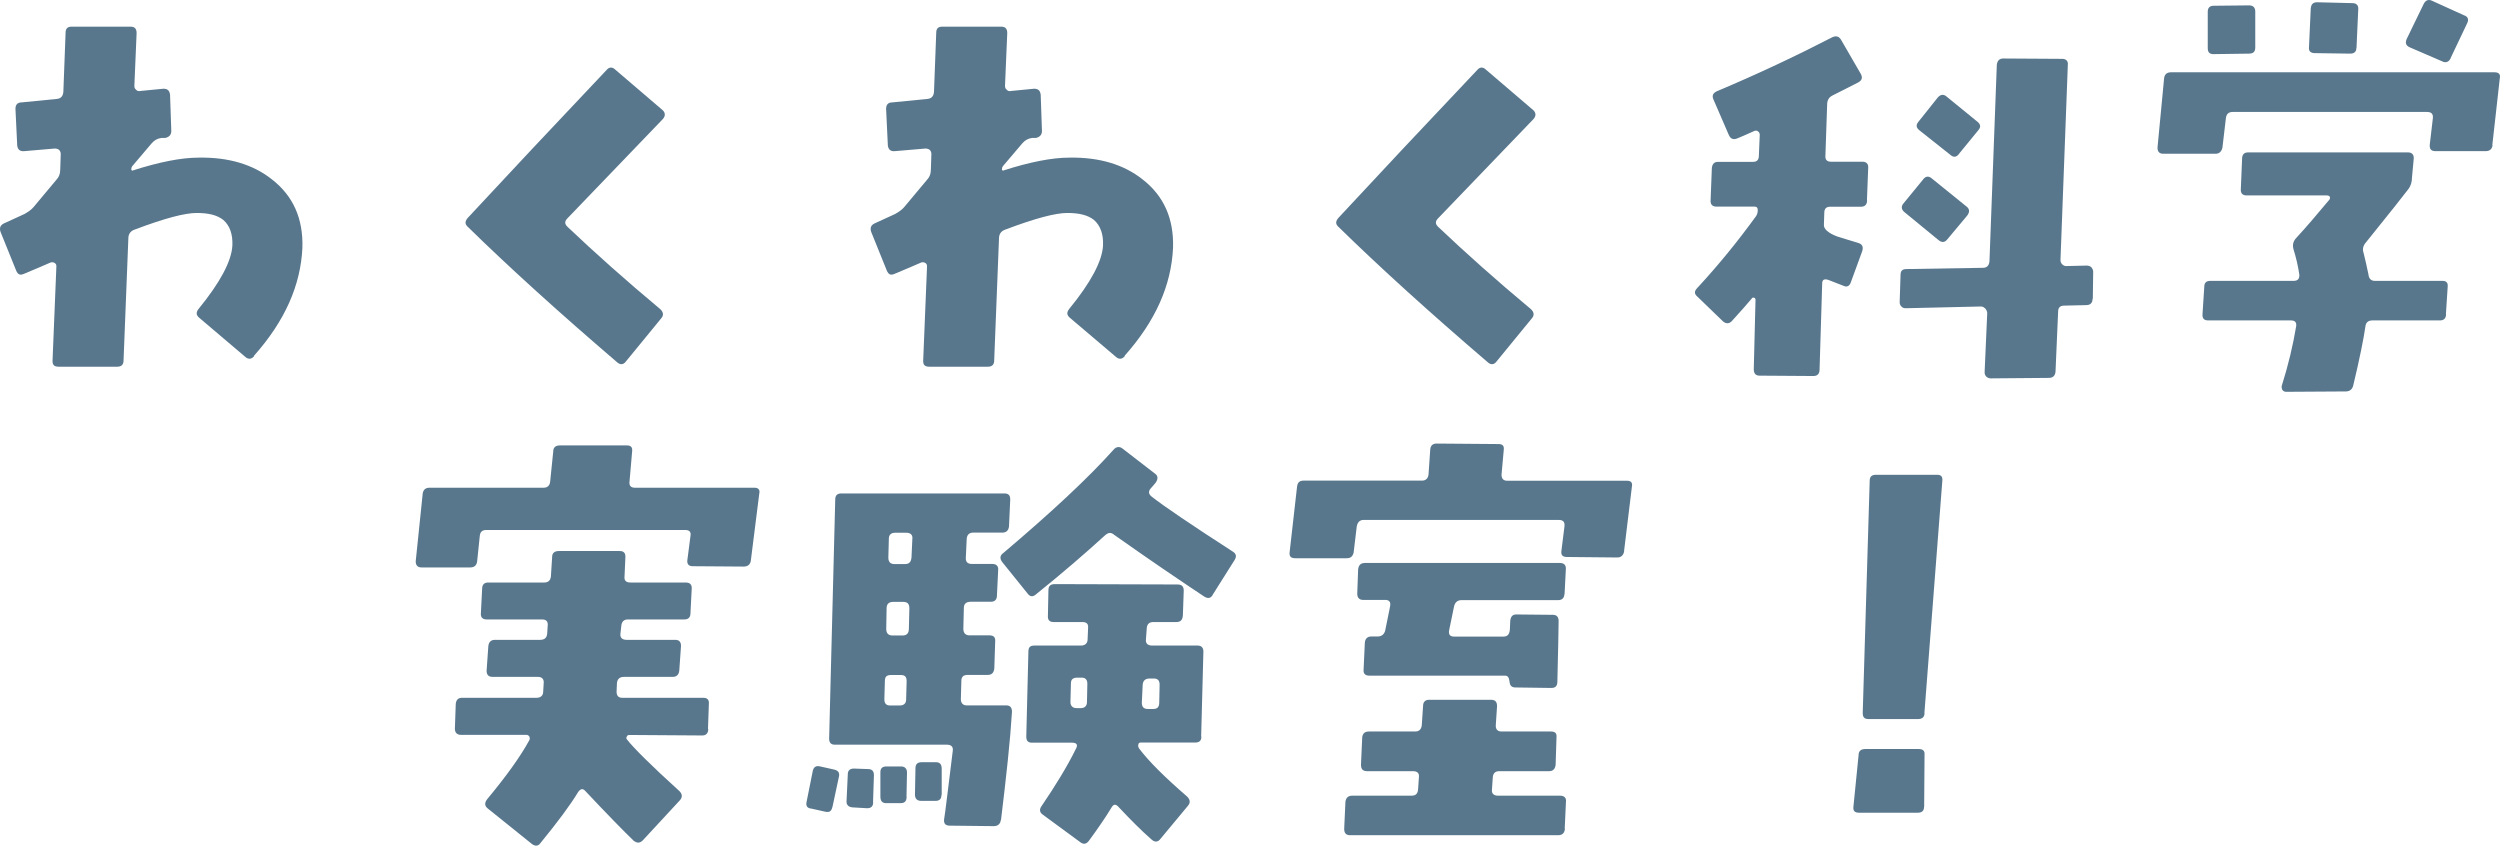
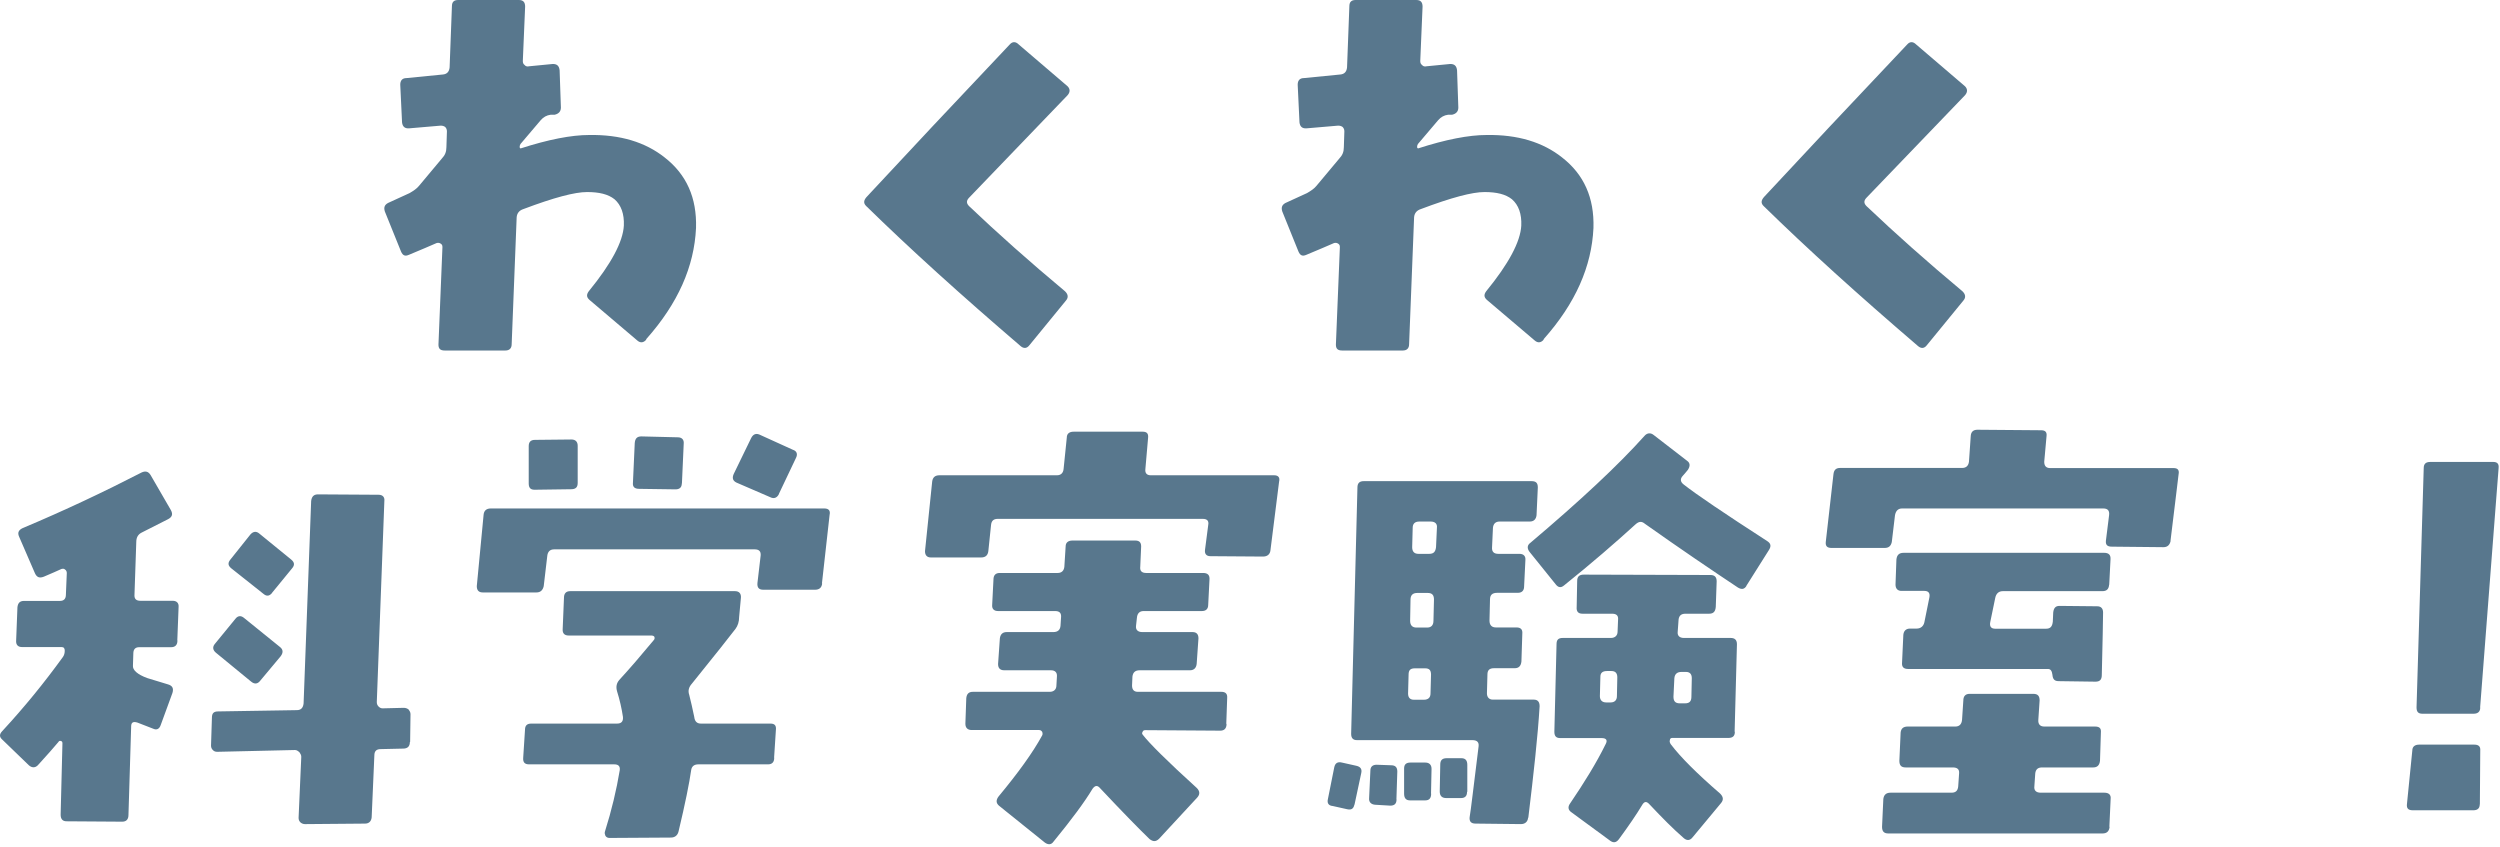
- <svg xmlns="http://www.w3.org/2000/svg" width="201" height="68" viewBox="0 0 201 68" fill="none">
-   <path d="M20.433 28.633C20.223 28.883 19.973 28.913 19.733 28.703L16.023 25.553C15.773 25.343 15.743 25.133 15.953 24.852C17.703 22.712 18.613 21.003 18.683 19.743C18.723 18.833 18.473 18.133 17.953 17.683C17.463 17.293 16.763 17.123 15.813 17.123C14.863 17.123 13.253 17.543 10.843 18.453C10.533 18.553 10.353 18.763 10.323 19.083L9.933 28.993C9.933 29.303 9.763 29.483 9.443 29.483H4.713C4.363 29.483 4.223 29.343 4.223 29.023L4.533 21.423C4.533 21.283 4.503 21.213 4.393 21.143C4.283 21.073 4.183 21.073 4.073 21.102C3.583 21.312 2.883 21.623 1.933 22.013C1.623 22.153 1.443 22.083 1.303 21.763L0.043 18.643C-0.057 18.333 0.013 18.122 0.293 17.973L1.973 17.203C2.283 17.023 2.533 16.853 2.703 16.643L4.493 14.503C4.733 14.253 4.843 13.983 4.843 13.623L4.883 12.393C4.883 12.253 4.843 12.143 4.743 12.043C4.643 11.973 4.533 11.943 4.393 11.943L1.943 12.153C1.593 12.183 1.423 12.013 1.383 11.693L1.243 8.753C1.243 8.443 1.383 8.233 1.733 8.233L4.573 7.953C4.883 7.923 5.063 7.743 5.093 7.393L5.273 2.633C5.273 2.283 5.443 2.143 5.763 2.143H10.493C10.843 2.143 10.983 2.323 10.983 2.663L10.803 6.903C10.803 7.043 10.843 7.143 10.943 7.213C11.013 7.313 11.153 7.353 11.293 7.313L13.143 7.133C13.463 7.133 13.633 7.273 13.673 7.623L13.773 10.533C13.773 10.843 13.593 11.023 13.283 11.092H12.973C12.663 11.133 12.413 11.273 12.203 11.513L10.623 13.373C10.583 13.443 10.553 13.513 10.553 13.623C10.553 13.653 10.593 13.693 10.623 13.723C12.793 13.023 14.583 12.673 15.983 12.673C18.403 12.633 20.363 13.233 21.863 14.423C23.573 15.753 24.383 17.573 24.313 19.923C24.173 22.933 22.913 25.802 20.423 28.602L20.433 28.633Z" fill="#58778D" />
-   <path d="M45.633 17.542C45.383 17.792 45.383 18.002 45.633 18.242C47.843 20.342 50.323 22.552 53.093 24.862C53.343 25.102 53.373 25.352 53.163 25.592L50.323 29.062C50.113 29.342 49.863 29.342 49.623 29.132C44.963 25.142 40.943 21.502 37.583 18.212C37.373 18.002 37.373 17.792 37.613 17.512C40.733 14.152 44.473 10.162 48.783 5.612C48.993 5.372 49.243 5.372 49.483 5.612L53.293 8.872C53.503 9.082 53.503 9.332 53.293 9.572L45.623 17.552L45.633 17.542Z" fill="#58778D" />
-   <path d="M90.433 28.633C90.223 28.883 89.973 28.913 89.733 28.703L86.023 25.553C85.773 25.343 85.743 25.133 85.953 24.852C87.703 22.712 88.613 21.003 88.683 19.743C88.723 18.833 88.473 18.133 87.953 17.683C87.463 17.293 86.763 17.123 85.813 17.123C84.863 17.123 83.253 17.543 80.843 18.453C80.533 18.553 80.353 18.763 80.323 19.083L79.933 28.993C79.933 29.303 79.763 29.483 79.443 29.483H74.713C74.363 29.483 74.223 29.343 74.223 29.023L74.533 21.423C74.533 21.283 74.503 21.213 74.393 21.143C74.283 21.073 74.183 21.073 74.073 21.102C73.583 21.312 72.883 21.623 71.933 22.013C71.623 22.153 71.443 22.083 71.303 21.763L70.043 18.643C69.943 18.333 70.013 18.122 70.293 17.973L71.973 17.203C72.283 17.023 72.533 16.853 72.703 16.643L74.493 14.503C74.733 14.253 74.843 13.983 74.843 13.623L74.883 12.393C74.883 12.253 74.843 12.143 74.743 12.043C74.643 11.973 74.533 11.943 74.393 11.943L71.943 12.153C71.593 12.183 71.423 12.013 71.383 11.693L71.243 8.753C71.243 8.443 71.383 8.233 71.733 8.233L74.573 7.953C74.883 7.923 75.063 7.743 75.093 7.393L75.273 2.633C75.273 2.283 75.443 2.143 75.763 2.143H80.493C80.843 2.143 80.983 2.323 80.983 2.663L80.803 6.903C80.803 7.043 80.843 7.143 80.943 7.213C81.013 7.313 81.153 7.353 81.293 7.313L83.143 7.133C83.463 7.133 83.633 7.273 83.673 7.623L83.773 10.533C83.773 10.843 83.593 11.023 83.283 11.092H82.973C82.663 11.133 82.413 11.273 82.203 11.513L80.623 13.373C80.583 13.443 80.553 13.513 80.553 13.623C80.553 13.653 80.593 13.693 80.623 13.723C82.793 13.023 84.583 12.673 85.983 12.673C88.403 12.633 90.363 13.233 91.863 14.423C93.573 15.753 94.383 17.573 94.313 19.923C94.173 22.933 92.913 25.802 90.423 28.602L90.433 28.633Z" fill="#58778D" />
-   <path d="M115.633 17.542C115.383 17.792 115.383 18.002 115.633 18.242C117.843 20.342 120.323 22.552 123.093 24.862C123.343 25.102 123.373 25.352 123.163 25.592L120.323 29.062C120.113 29.342 119.863 29.342 119.623 29.132C114.963 25.142 110.943 21.502 107.583 18.212C107.373 18.002 107.373 17.792 107.613 17.512C110.733 14.152 114.473 10.162 118.783 5.612C118.993 5.372 119.243 5.372 119.483 5.612L123.293 8.872C123.503 9.082 123.503 9.332 123.293 9.572L115.623 17.552L115.633 17.542Z" fill="#58778D" />
-   <path d="M150.113 16.102C150.113 16.452 149.933 16.622 149.623 16.622H147.133C146.823 16.622 146.673 16.792 146.673 17.112L146.643 18.052C146.603 18.402 146.993 18.752 147.763 19.032C148.323 19.212 148.843 19.352 149.373 19.522C149.723 19.622 149.833 19.832 149.723 20.192L148.813 22.682C148.713 22.992 148.503 23.102 148.253 22.992L146.993 22.502C146.643 22.392 146.503 22.502 146.503 22.812L146.293 29.712C146.293 30.062 146.113 30.232 145.803 30.232L141.463 30.202C141.153 30.202 141.003 30.022 141.003 29.682L141.143 24.112C141.143 24.012 141.103 23.972 141.043 23.942C140.933 23.902 140.863 23.942 140.833 24.012C140.483 24.432 139.953 25.032 139.223 25.832C139.013 26.042 138.763 26.042 138.523 25.832L136.453 23.832C136.213 23.622 136.213 23.412 136.453 23.162C138.173 21.302 139.713 19.412 141.183 17.382C141.283 17.242 141.323 17.072 141.323 16.892C141.323 16.712 141.253 16.612 141.073 16.612H137.993C137.683 16.612 137.503 16.442 137.533 16.092L137.633 13.502C137.673 13.192 137.803 13.012 138.153 13.012H140.953C141.233 13.012 141.413 12.872 141.413 12.522L141.483 10.842C141.483 10.742 141.453 10.632 141.343 10.562C141.273 10.492 141.163 10.492 141.063 10.522C140.753 10.662 140.293 10.872 139.693 11.122C139.343 11.262 139.133 11.162 138.993 10.842L137.763 8.002C137.623 7.692 137.723 7.482 138.043 7.332C141.303 5.962 144.413 4.492 147.323 2.992C147.633 2.852 147.853 2.922 148.023 3.202L149.603 5.932C149.773 6.252 149.703 6.462 149.393 6.632L147.323 7.682C147.043 7.822 146.903 8.062 146.903 8.412L146.763 12.512C146.733 12.862 146.903 13.002 147.223 13.002H149.743C150.053 13.002 150.233 13.182 150.203 13.492L150.103 16.082L150.113 16.102ZM168.243 24.012C168.243 24.362 168.063 24.532 167.713 24.532L165.963 24.572C165.653 24.572 165.473 24.712 165.473 25.062L165.263 29.892C165.233 30.202 165.053 30.382 164.743 30.382L160.053 30.422C159.913 30.422 159.773 30.352 159.703 30.282C159.603 30.182 159.563 30.072 159.563 29.932L159.773 25.172C159.773 25.032 159.703 24.922 159.633 24.822C159.523 24.722 159.423 24.642 159.283 24.642L153.223 24.782C153.083 24.782 152.973 24.752 152.873 24.642C152.773 24.542 152.733 24.432 152.733 24.292L152.803 22.122C152.803 21.772 152.943 21.632 153.293 21.632L159.423 21.532C159.743 21.532 159.913 21.362 159.953 21.012L160.543 5.222C160.583 4.872 160.753 4.702 161.073 4.702L165.803 4.732C166.113 4.732 166.293 4.912 166.253 5.222L165.663 20.902C165.663 21.042 165.703 21.152 165.803 21.252C165.873 21.322 165.973 21.392 166.113 21.392L167.763 21.352C167.903 21.352 168.043 21.392 168.153 21.492C168.223 21.592 168.293 21.702 168.293 21.842L168.263 24.012H168.243ZM156.583 19.222C156.373 19.502 156.123 19.532 155.843 19.292L153.113 17.052C152.863 16.842 152.833 16.592 153.043 16.352L154.623 14.422C154.833 14.142 155.083 14.142 155.323 14.352L158.093 16.592C158.373 16.802 158.373 17.052 158.163 17.332L156.583 19.222ZM157.493 12.392C157.283 12.642 157.073 12.672 156.823 12.462L154.303 10.462C154.053 10.252 154.023 10.042 154.263 9.762L155.803 7.832C156.013 7.592 156.263 7.552 156.503 7.762L158.993 9.792C159.243 10.002 159.273 10.212 159.063 10.462L157.483 12.392H157.493Z" fill="#58778D" />
-   <path d="M200.403 11.662C200.363 12.012 200.153 12.152 199.843 12.152H195.813C195.463 12.152 195.323 11.982 195.353 11.632L195.603 9.492C195.633 9.182 195.503 9.002 195.143 9.002H179.493C179.173 9.002 179.003 9.182 178.963 9.492L178.683 11.872C178.613 12.182 178.433 12.362 178.123 12.362H173.923C173.613 12.362 173.463 12.192 173.463 11.872L173.993 6.302C174.023 5.992 174.203 5.812 174.553 5.812H200.563C200.913 5.812 201.053 5.982 200.983 6.302L200.383 11.662H200.403ZM196.663 25.242C196.663 25.592 196.493 25.762 196.173 25.762H190.743C190.433 25.762 190.223 25.902 190.183 26.222C190.043 27.202 189.723 28.812 189.203 30.982C189.133 31.292 188.923 31.472 188.603 31.472L183.803 31.502C183.663 31.502 183.553 31.432 183.493 31.332C183.453 31.232 183.423 31.122 183.453 31.022C183.983 29.342 184.363 27.732 184.613 26.222C184.653 25.912 184.513 25.762 184.193 25.762H177.543C177.193 25.762 177.053 25.592 177.083 25.242L177.223 23.072C177.223 22.722 177.393 22.582 177.713 22.582H184.403C184.753 22.582 184.893 22.402 184.863 22.062C184.763 21.392 184.613 20.732 184.403 20.062C184.303 19.712 184.363 19.432 184.573 19.182C185.383 18.302 186.253 17.292 187.273 16.062C187.343 15.992 187.343 15.892 187.313 15.812C187.273 15.742 187.173 15.712 187.063 15.712H180.623C180.303 15.712 180.133 15.542 180.163 15.192L180.263 12.772C180.263 12.422 180.433 12.252 180.753 12.252H193.603C193.913 12.252 194.093 12.432 194.063 12.772L193.923 14.282C193.923 14.632 193.823 14.952 193.643 15.192C193.223 15.752 192.103 17.152 190.243 19.462C189.993 19.742 189.923 20.022 190.033 20.342C190.173 20.862 190.283 21.422 190.423 22.062C190.463 22.412 190.633 22.582 190.943 22.582H196.373C196.683 22.582 196.833 22.722 196.793 23.072L196.653 25.242H196.663ZM181.323 3.822C181.323 4.172 181.153 4.312 180.803 4.312L177.963 4.352C177.653 4.352 177.503 4.212 177.503 3.862V0.952C177.503 0.642 177.643 0.462 177.993 0.462L180.833 0.432C181.143 0.432 181.323 0.602 181.323 0.922V3.832V3.822ZM189.453 3.852C189.453 4.162 189.273 4.312 188.963 4.312L186.133 4.272C185.783 4.272 185.603 4.132 185.643 3.782L185.783 0.702C185.813 0.352 185.953 0.182 186.303 0.182L189.143 0.252C189.453 0.252 189.633 0.432 189.603 0.742L189.463 3.862L189.453 3.852ZM197.043 4.662C196.903 4.972 196.653 5.082 196.373 4.942L193.713 3.792C193.433 3.652 193.363 3.442 193.503 3.122L194.863 0.322C195.003 0.042 195.213 -0.068 195.493 0.042L198.113 1.232C198.433 1.332 198.503 1.582 198.363 1.862L197.033 4.662H197.043Z" fill="#58778D" />
-   <path d="M60.373 45.032C60.343 45.383 60.123 45.553 59.783 45.553L55.683 45.523C55.373 45.523 55.223 45.343 55.263 45.032L55.513 43.102C55.583 42.752 55.413 42.612 55.093 42.612H39.093C38.783 42.612 38.603 42.752 38.573 43.102L38.363 45.132C38.323 45.442 38.153 45.622 37.803 45.622H33.883C33.573 45.622 33.423 45.442 33.423 45.132L33.983 39.703C34.023 39.392 34.193 39.212 34.543 39.212H43.713C44.023 39.212 44.203 39.032 44.233 38.722L44.483 36.273C44.483 35.962 44.693 35.812 45.013 35.812H50.403C50.723 35.812 50.863 35.953 50.823 36.303L50.613 38.722C50.573 39.032 50.713 39.212 51.033 39.212H60.663C60.973 39.212 61.123 39.383 61.043 39.703L60.373 45.023V45.032ZM56.943 58.612C56.943 58.962 56.763 59.132 56.453 59.132L50.603 59.092C50.493 59.092 50.423 59.132 50.393 59.232C50.323 59.332 50.363 59.402 50.433 59.482C50.893 60.082 52.283 61.482 54.633 63.612C54.873 63.862 54.873 64.102 54.663 64.342L51.683 67.562C51.433 67.802 51.223 67.802 50.943 67.592C50.143 66.822 48.843 65.492 47.093 63.632C46.883 63.382 46.703 63.383 46.493 63.663C45.863 64.713 44.843 66.082 43.443 67.793C43.273 68.043 43.023 68.042 42.773 67.862L39.203 64.992C38.953 64.782 38.953 64.543 39.163 64.263C40.673 62.443 41.823 60.862 42.563 59.502C42.603 59.432 42.603 59.332 42.563 59.222C42.493 59.122 42.423 59.083 42.313 59.083H37.063C36.753 59.083 36.573 58.912 36.573 58.592L36.643 56.592C36.683 56.242 36.853 56.102 37.163 56.102H43.153C43.463 56.102 43.673 55.922 43.673 55.612L43.713 54.913C43.743 54.602 43.573 54.422 43.253 54.422H39.613C39.263 54.422 39.123 54.242 39.123 53.932L39.263 51.932C39.303 51.623 39.473 51.443 39.793 51.443H43.433C43.783 51.443 43.963 51.273 43.993 50.953L44.033 50.322C44.073 49.972 43.933 49.803 43.573 49.803H39.123C38.803 49.803 38.633 49.633 38.663 49.312L38.763 47.352C38.763 47.002 38.933 46.833 39.253 46.833H43.773C44.083 46.833 44.263 46.652 44.293 46.342L44.393 44.763C44.393 44.453 44.603 44.303 44.923 44.303H49.823C50.133 44.303 50.283 44.443 50.283 44.763L50.213 46.342C50.173 46.652 50.313 46.833 50.673 46.833H55.123C55.473 46.833 55.643 47.002 55.613 47.352L55.513 49.312C55.513 49.633 55.343 49.803 55.023 49.803H50.473C50.163 49.803 49.983 49.983 49.953 50.322L49.883 50.953C49.843 51.263 50.023 51.443 50.373 51.443H54.293C54.613 51.443 54.753 51.623 54.753 51.932L54.613 53.932C54.573 54.242 54.403 54.422 54.083 54.422H50.163C49.813 54.422 49.643 54.593 49.603 54.913L49.573 55.612C49.573 55.922 49.713 56.102 50.023 56.102H56.533C56.853 56.102 57.023 56.242 56.993 56.592L56.923 58.592L56.943 58.612Z" fill="#58778D" />
-   <path d="M66.913 64.912C66.843 65.232 66.673 65.332 66.353 65.262L65.233 65.012C64.883 64.982 64.773 64.772 64.853 64.452L65.343 62.002C65.413 61.652 65.623 61.542 65.943 61.622L67.063 61.872C67.373 61.942 67.523 62.112 67.453 62.432L66.923 64.912H66.913ZM80.463 65.932C80.433 66.242 80.223 66.422 79.903 66.422L76.363 66.382C76.013 66.382 75.873 66.212 75.903 65.892C76.003 65.332 76.213 63.472 76.603 60.362C76.643 60.052 76.503 59.872 76.113 59.872H67.113C66.803 59.872 66.663 59.702 66.663 59.382L67.153 40.162C67.153 39.812 67.333 39.672 67.643 39.672H80.733C81.083 39.672 81.223 39.812 81.223 40.162L81.123 42.332C81.083 42.642 80.913 42.822 80.593 42.822H78.243C77.933 42.822 77.753 42.992 77.723 43.312L77.653 44.822C77.623 45.172 77.793 45.342 78.143 45.342H79.793C80.113 45.342 80.283 45.522 80.253 45.832L80.153 47.892C80.153 48.202 79.983 48.382 79.663 48.382H78.053C77.663 48.382 77.493 48.552 77.493 48.902L77.453 50.552C77.453 50.902 77.633 51.082 77.943 51.082H79.553C79.903 51.082 80.043 51.252 80.013 51.572L79.943 53.742C79.903 54.092 79.733 54.262 79.423 54.262H77.813C77.463 54.262 77.293 54.402 77.293 54.752L77.253 56.222C77.253 56.532 77.433 56.712 77.713 56.712H80.903C81.213 56.712 81.363 56.882 81.363 57.232C81.223 59.542 80.903 62.452 80.483 65.912L80.463 65.932ZM70.203 64.492C70.203 64.842 70.033 64.982 69.713 64.982L68.523 64.912C68.213 64.882 68.033 64.702 68.063 64.392L68.163 62.252C68.163 61.942 68.343 61.792 68.653 61.792L69.773 61.832C70.123 61.832 70.263 62.002 70.263 62.322L70.193 64.492H70.203ZM72.893 64.042C72.893 64.392 72.753 64.572 72.433 64.572H71.243C70.923 64.572 70.783 64.392 70.783 64.042V62.082C70.783 61.762 70.953 61.622 71.273 61.622H72.433C72.743 61.622 72.923 61.792 72.923 62.112L72.883 64.042H72.893ZM72.443 54.272H71.633C71.283 54.272 71.143 54.412 71.143 54.762L71.103 56.232C71.103 56.542 71.243 56.722 71.563 56.722H72.333C72.683 56.722 72.853 56.542 72.853 56.232L72.893 54.762C72.893 54.412 72.753 54.272 72.433 54.272H72.443ZM72.613 48.392H71.813C71.463 48.392 71.283 48.562 71.283 48.912L71.253 50.562C71.253 50.912 71.423 51.092 71.743 51.092H72.583C72.893 51.092 73.073 50.912 73.073 50.562L73.113 48.912C73.113 48.562 72.973 48.392 72.623 48.392H72.613ZM72.863 42.832H71.983C71.633 42.832 71.463 43.002 71.463 43.322L71.423 44.832C71.423 45.182 71.593 45.352 71.913 45.352H72.753C73.103 45.352 73.243 45.182 73.283 44.832L73.353 43.322C73.393 43.012 73.213 42.832 72.863 42.832ZM75.693 63.902C75.693 64.222 75.553 64.392 75.203 64.392H74.083C73.733 64.392 73.563 64.222 73.563 63.872L73.603 61.772C73.603 61.462 73.743 61.282 74.093 61.282H75.253C75.563 61.282 75.713 61.452 75.713 61.802V63.902H75.693ZM97.503 47.832C97.333 48.112 97.123 48.142 96.833 47.972C94.773 46.602 92.353 44.962 89.583 43.002C89.333 42.792 89.123 42.792 88.843 43.042C87.263 44.482 85.413 46.082 83.273 47.802C83.023 48.012 82.813 47.982 82.603 47.702L80.573 45.182C80.363 44.902 80.403 44.652 80.643 44.482C84.533 41.192 87.503 38.422 89.533 36.152C89.743 35.902 90.023 35.872 90.273 36.082L92.863 38.082C93.113 38.252 93.113 38.502 92.933 38.782C92.863 38.882 92.723 39.032 92.543 39.242C92.303 39.492 92.333 39.732 92.613 39.942C93.593 40.712 95.763 42.182 99.123 44.352C99.403 44.532 99.433 44.742 99.263 45.022L97.473 47.862L97.503 47.832ZM96.593 59.212C96.593 59.562 96.423 59.702 96.073 59.702H91.693C91.593 59.702 91.523 59.772 91.523 59.872C91.483 59.972 91.523 60.082 91.593 60.192C92.363 61.212 93.663 62.502 95.443 64.042C95.693 64.292 95.723 64.532 95.513 64.782L93.303 67.442C93.093 67.722 92.843 67.722 92.603 67.512C91.793 66.812 90.923 65.932 89.943 64.892C89.693 64.612 89.523 64.642 89.343 64.962C88.923 65.662 88.323 66.542 87.553 67.592C87.343 67.872 87.133 67.902 86.883 67.732L83.833 65.492C83.583 65.322 83.553 65.072 83.733 64.822C84.853 63.172 85.803 61.632 86.503 60.202C86.683 59.882 86.573 59.712 86.193 59.712H82.973C82.663 59.712 82.513 59.572 82.513 59.222L82.683 52.392C82.683 52.042 82.823 51.902 83.173 51.902H86.923C87.233 51.902 87.443 51.722 87.443 51.412L87.483 50.462C87.513 50.152 87.343 50.012 87.023 50.012H84.713C84.363 50.012 84.223 49.832 84.253 49.482L84.293 47.452C84.293 47.102 84.473 46.962 84.813 46.962L94.683 46.992C94.993 46.992 95.173 47.132 95.173 47.482L95.103 49.482C95.073 49.832 94.933 50.012 94.583 50.012H92.733C92.423 50.012 92.243 50.152 92.203 50.462L92.133 51.412C92.093 51.722 92.273 51.902 92.623 51.902H96.263C96.573 51.902 96.753 52.042 96.753 52.392L96.573 59.222L96.593 59.212ZM86.973 54.482H86.623C86.273 54.482 86.103 54.622 86.103 54.932L86.063 56.442C86.063 56.752 86.243 56.932 86.553 56.932H86.903C87.213 56.932 87.393 56.752 87.393 56.442L87.423 54.972C87.423 54.662 87.283 54.482 86.963 54.482H86.973ZM92.783 54.552H92.433C92.083 54.552 91.903 54.722 91.873 55.042L91.803 56.482C91.803 56.832 91.943 57.002 92.293 57.002H92.713C93.063 57.002 93.203 56.832 93.203 56.482L93.233 55.042C93.233 54.732 93.093 54.552 92.773 54.552H92.783Z" fill="#58778D" />
-   <path d="M130.583 44.332C130.513 44.642 130.343 44.822 130.023 44.822L125.993 44.782C125.643 44.782 125.503 44.642 125.533 44.322L125.783 42.322C125.823 41.972 125.683 41.802 125.323 41.802H109.643C109.333 41.802 109.153 41.972 109.083 42.322L108.833 44.422C108.763 44.732 108.593 44.882 108.273 44.882H104.143C103.793 44.882 103.653 44.742 103.683 44.422L104.283 39.132C104.323 38.782 104.493 38.642 104.803 38.642H114.323C114.643 38.642 114.813 38.462 114.853 38.152L114.993 36.122C115.023 35.812 115.203 35.662 115.513 35.662L120.483 35.702C120.803 35.702 120.943 35.842 120.903 36.162L120.723 38.162C120.723 38.472 120.863 38.652 121.183 38.652H130.813C131.123 38.652 131.273 38.792 131.203 39.142L130.573 44.322L130.583 44.332ZM125.823 66.632C125.783 66.982 125.613 67.152 125.263 67.152H108.563C108.213 67.152 108.073 66.982 108.073 66.632L108.173 64.462C108.213 64.152 108.383 63.972 108.733 63.972H113.493C113.843 63.972 113.983 63.792 114.013 63.482L114.083 62.462C114.113 62.152 113.943 62.002 113.593 62.002H109.913C109.563 62.002 109.423 61.832 109.423 61.482L109.523 59.272C109.563 58.962 109.733 58.812 110.083 58.812H113.793C114.103 58.812 114.283 58.632 114.313 58.282L114.413 56.782C114.413 56.432 114.593 56.262 114.903 56.262H119.873C120.223 56.262 120.363 56.432 120.363 56.782L120.263 58.282C120.233 58.632 120.403 58.812 120.723 58.812H124.683C125.033 58.812 125.173 58.952 125.143 59.272L125.073 61.482C125.033 61.832 124.863 62.002 124.543 62.002H120.553C120.243 62.002 120.063 62.142 120.023 62.462L119.953 63.482C119.913 63.792 120.093 63.972 120.443 63.972H125.413C125.763 63.972 125.943 64.142 125.903 64.462L125.803 66.632H125.823ZM125.783 47.762C125.753 48.072 125.613 48.252 125.263 48.252H117.493C117.183 48.252 116.973 48.432 116.903 48.772C116.863 48.982 116.723 49.612 116.513 50.662C116.443 51.012 116.583 51.182 116.903 51.182H120.863C121.213 51.182 121.353 51.002 121.393 50.622L121.423 49.922C121.463 49.572 121.603 49.402 121.913 49.402L124.853 49.432C125.163 49.432 125.313 49.612 125.313 49.922C125.313 50.522 125.273 52.162 125.213 54.792C125.213 55.142 125.073 55.312 124.723 55.312L121.853 55.272C121.533 55.272 121.393 55.132 121.363 54.782C121.323 54.472 121.223 54.322 121.013 54.322H110.093C109.743 54.322 109.603 54.142 109.633 53.832L109.733 51.662C109.763 51.352 109.943 51.172 110.253 51.172H110.773C111.083 51.172 111.303 50.992 111.373 50.682L111.763 48.752C111.833 48.402 111.693 48.232 111.373 48.232H109.583C109.303 48.232 109.123 48.062 109.123 47.742L109.193 45.782C109.233 45.432 109.403 45.262 109.753 45.262H125.403C125.753 45.262 125.923 45.432 125.893 45.782L125.793 47.742L125.783 47.762Z" fill="#58778D" />
-   <path d="M154.693 64.882C154.693 65.192 154.513 65.342 154.203 65.342H149.473C149.123 65.342 148.983 65.202 149.013 64.882L149.433 60.682C149.433 60.372 149.643 60.222 149.963 60.222H154.273C154.593 60.222 154.763 60.362 154.733 60.682L154.703 64.882H154.693ZM154.733 57.322C154.733 57.672 154.523 57.812 154.213 57.812H150.223C149.903 57.812 149.763 57.672 149.763 57.322L150.323 38.662C150.323 38.312 150.493 38.172 150.843 38.172H155.743C156.053 38.172 156.203 38.312 156.163 38.662L154.723 57.322H154.733Z" fill="#58778D" />
+ <svg xmlns="http://www.w3.org/2000/svg" width="195" height="66" viewBox="0 0 195 66" fill="none">
+   <path d="M50.41 26.49C50.2 26.74 49.95 26.77 49.71 26.56L46 23.41C45.75 23.2 45.72 22.99 45.93 22.71C47.68 20.57 48.59 18.86 48.66 17.6C48.7 16.69 48.45 15.99 47.93 15.54C47.44 15.15 46.74 14.98 45.79 14.98C44.84 14.98 43.23 15.4 40.82 16.31C40.51 16.41 40.33 16.62 40.3 16.94L39.91 26.85C39.91 27.16 39.74 27.34 39.42 27.34H34.69C34.34 27.34 34.2 27.2 34.2 26.88L34.51 19.28C34.51 19.14 34.48 19.07 34.37 19C34.26 18.93 34.16 18.93 34.05 18.96C33.56 19.17 32.86 19.48 31.91 19.87C31.6 20.01 31.42 19.94 31.28 19.62L30.02 16.5C29.92 16.19 29.99 15.98 30.27 15.83L31.95 15.06C32.26 14.88 32.51 14.71 32.68 14.5L34.47 12.36C34.71 12.11 34.82 11.84 34.82 11.48L34.86 10.25C34.86 10.11 34.82 10 34.72 9.9C34.62 9.83 34.51 9.8 34.37 9.8L31.92 10.01C31.57 10.04 31.4 9.87 31.36 9.55L31.22 6.61C31.22 6.3 31.36 6.09 31.71 6.09L34.55 5.81C34.86 5.78 35.04 5.6 35.07 5.25L35.25 0.49C35.25 0.14 35.42 0 35.74 0H40.47C40.82 0 40.96 0.18 40.96 0.52L40.78 4.76C40.78 4.9 40.82 5 40.92 5.07C40.99 5.17 41.13 5.21 41.27 5.17L43.12 4.99C43.44 4.99 43.61 5.13 43.65 5.48L43.75 8.39C43.75 8.7 43.57 8.88 43.26 8.95H42.95C42.64 8.99 42.39 9.13 42.18 9.37L40.6 11.23C40.56 11.3 40.53 11.37 40.53 11.48C40.53 11.51 40.57 11.55 40.6 11.58C42.77 10.88 44.56 10.53 45.96 10.53C48.38 10.49 50.34 11.09 51.84 12.28C53.55 13.61 54.36 15.43 54.29 17.78C54.15 20.79 52.89 23.66 50.4 26.46L50.41 26.49Z" fill="#58778D" />
+   <path d="M75.61 15.399C75.36 15.649 75.36 15.859 75.61 16.099C77.82 18.199 80.3 20.409 83.07 22.719C83.32 22.959 83.35 23.209 83.14 23.449L80.3 26.919C80.09 27.199 79.84 27.199 79.6 26.989C74.94 22.999 70.92 19.359 67.56 16.069C67.35 15.859 67.35 15.649 67.59 15.369C70.71 12.009 74.45 8.019 78.76 3.469C78.97 3.229 79.22 3.229 79.46 3.469L83.27 6.729C83.48 6.939 83.48 7.189 83.27 7.429L75.6 15.409L75.61 15.399Z" fill="#58778D" />
+   <path d="M120.41 26.49C120.2 26.74 119.95 26.77 119.71 26.56L116 23.41C115.75 23.2 115.72 22.99 115.93 22.71C117.68 20.57 118.59 18.86 118.66 17.6C118.7 16.69 118.45 15.99 117.93 15.54C117.44 15.15 116.74 14.98 115.79 14.98C114.84 14.98 113.23 15.4 110.82 16.31C110.51 16.41 110.33 16.62 110.3 16.94L109.91 26.85C109.91 27.16 109.74 27.34 109.42 27.34H104.69C104.34 27.34 104.2 27.2 104.2 26.88L104.51 19.28C104.51 19.14 104.48 19.07 104.37 19C104.26 18.93 104.16 18.93 104.05 18.96C103.56 19.17 102.86 19.48 101.91 19.87C101.6 20.01 101.42 19.94 101.28 19.62L100.02 16.5C99.92 16.19 99.99 15.98 100.27 15.83L101.95 15.06C102.26 14.88 102.51 14.71 102.68 14.5L104.47 12.36C104.71 12.11 104.82 11.84 104.82 11.48L104.86 10.25C104.86 10.11 104.82 10 104.72 9.9C104.62 9.83 104.51 9.8 104.37 9.8L101.92 10.01C101.57 10.04 101.4 9.87 101.36 9.55L101.22 6.61C101.22 6.3 101.36 6.09 101.71 6.09L104.55 5.81C104.86 5.78 105.04 5.6 105.07 5.25L105.25 0.49C105.25 0.14 105.42 0 105.74 0H110.47C110.82 0 110.96 0.18 110.96 0.52L110.78 4.76C110.78 4.9 110.82 5 110.92 5.07C110.99 5.17 111.13 5.21 111.27 5.17L113.12 4.99C113.44 4.99 113.61 5.13 113.65 5.48L113.75 8.39C113.75 8.7 113.57 8.88 113.26 8.95H112.95C112.64 8.99 112.39 9.13 112.18 9.37L110.6 11.23C110.56 11.3 110.53 11.37 110.53 11.48C110.53 11.51 110.57 11.55 110.6 11.58C112.77 10.88 114.56 10.53 115.96 10.53C118.38 10.49 120.34 11.09 121.84 12.28C123.55 13.61 124.36 15.43 124.29 17.78C124.15 20.79 122.89 23.66 120.4 26.46L120.41 26.49Z" fill="#58778D" />
+   <path d="M145.61 15.399C145.36 15.649 145.36 15.859 145.61 16.099C147.82 18.199 150.3 20.409 153.07 22.719C153.32 22.959 153.35 23.209 153.14 23.449L150.3 26.919C150.09 27.199 149.84 27.199 149.6 26.989C144.94 22.999 140.92 19.359 137.56 16.069C137.35 15.859 137.35 15.649 137.59 15.369C140.71 12.009 144.45 8.019 148.76 3.469C148.97 3.229 149.22 3.229 149.46 3.469L153.27 6.729C153.48 6.939 153.48 7.189 153.27 7.429L145.6 15.409L145.61 15.399Z" fill="#58778D" />
+   <path d="M13.84 49.961C13.84 50.311 13.66 50.481 13.35 50.481H10.86C10.55 50.481 10.4 50.651 10.4 50.971L10.37 51.911C10.33 52.261 10.72 52.611 11.49 52.891C12.05 53.071 12.57 53.211 13.1 53.381C13.45 53.481 13.56 53.691 13.45 54.051L12.54 56.541C12.44 56.851 12.23 56.961 11.98 56.851L10.72 56.361C10.37 56.251 10.23 56.361 10.23 56.671L10.02 63.571C10.02 63.921 9.84 64.091 9.53 64.091L5.19 64.061C4.88 64.061 4.73 63.881 4.73 63.541L4.87 57.971C4.87 57.871 4.83 57.831 4.77 57.801C4.66 57.761 4.59 57.801 4.56 57.871C4.21 58.291 3.68 58.891 2.95 59.691C2.74 59.901 2.49 59.901 2.25 59.691L0.18 57.691C-0.06 57.481 -0.06 57.271 0.18 57.021C1.9 55.161 3.44 53.271 4.91 51.241C5.01 51.101 5.05 50.931 5.05 50.751C5.05 50.571 4.98 50.471 4.8 50.471H1.72C1.41 50.471 1.23 50.301 1.26 49.951L1.36 47.361C1.4 47.051 1.53 46.871 1.88 46.871H4.68C4.96 46.871 5.14 46.731 5.14 46.381L5.21 44.701C5.21 44.601 5.18 44.491 5.07 44.421C5 44.351 4.89 44.351 4.79 44.381C4.48 44.521 4.02 44.731 3.42 44.981C3.07 45.121 2.86 45.021 2.72 44.701L1.49 41.861C1.35 41.551 1.45 41.341 1.77 41.191C5.03 39.821 8.14 38.351 11.05 36.851C11.36 36.711 11.58 36.781 11.75 37.061L13.33 39.791C13.5 40.111 13.43 40.321 13.12 40.491L11.05 41.541C10.77 41.681 10.63 41.921 10.63 42.271L10.49 46.371C10.46 46.721 10.63 46.861 10.95 46.861H13.47C13.78 46.861 13.96 47.041 13.93 47.351L13.83 49.941L13.84 49.961ZM31.97 57.871C31.97 58.221 31.79 58.391 31.44 58.391L29.69 58.431C29.38 58.431 29.2 58.571 29.2 58.921L28.99 63.751C28.96 64.061 28.78 64.241 28.47 64.241L23.78 64.281C23.64 64.281 23.5 64.211 23.43 64.141C23.33 64.041 23.29 63.931 23.29 63.791L23.5 59.031C23.5 58.891 23.43 58.781 23.36 58.681C23.25 58.581 23.15 58.501 23.01 58.501L16.95 58.641C16.81 58.641 16.7 58.611 16.6 58.501C16.5 58.401 16.46 58.291 16.46 58.151L16.53 55.981C16.53 55.631 16.67 55.491 17.02 55.491L23.15 55.391C23.47 55.391 23.64 55.221 23.68 54.871L24.27 39.081C24.31 38.731 24.48 38.561 24.8 38.561L29.53 38.591C29.84 38.591 30.02 38.771 29.98 39.081L29.39 54.761C29.39 54.901 29.43 55.011 29.53 55.111C29.6 55.181 29.7 55.251 29.84 55.251L31.49 55.211C31.63 55.211 31.77 55.251 31.88 55.351C31.95 55.451 32.02 55.561 32.02 55.701L31.99 57.871H31.97ZM20.31 53.081C20.1 53.361 19.85 53.391 19.57 53.151L16.84 50.911C16.59 50.701 16.56 50.451 16.77 50.211L18.35 48.281C18.56 48.001 18.81 48.001 19.05 48.211L21.82 50.451C22.1 50.661 22.1 50.911 21.89 51.191L20.31 53.081ZM21.22 46.251C21.01 46.501 20.8 46.531 20.55 46.321L18.03 44.321C17.78 44.111 17.75 43.901 17.99 43.621L19.53 41.691C19.74 41.451 19.99 41.411 20.23 41.621L22.72 43.651C22.97 43.861 23 44.071 22.79 44.321L21.21 46.251H21.22Z" fill="#58778D" />
+   <path d="M64.13 45.51C64.09 45.86 63.88 46 63.57 46H59.541C59.191 46 59.05 45.83 59.08 45.48L59.33 43.34C59.36 43.03 59.23 42.85 58.87 42.85H43.221C42.901 42.85 42.73 43.03 42.69 43.34L42.41 45.72C42.34 46.03 42.16 46.21 41.85 46.21H37.651C37.34 46.21 37.19 46.04 37.19 45.72L37.721 40.15C37.751 39.84 37.931 39.66 38.281 39.66H64.29C64.641 39.66 64.78 39.83 64.71 40.15L64.111 45.51H64.13ZM60.39 59.1C60.39 59.45 60.221 59.62 59.901 59.62H54.471C54.16 59.62 53.95 59.76 53.91 60.08C53.77 61.06 53.45 62.67 52.93 64.84C52.86 65.15 52.65 65.33 52.33 65.33L47.531 65.36C47.391 65.36 47.281 65.29 47.221 65.19C47.181 65.09 47.15 64.98 47.18 64.88C47.71 63.2 48.09 61.59 48.34 60.08C48.38 59.77 48.24 59.62 47.92 59.62H41.27C40.92 59.62 40.78 59.45 40.81 59.1L40.95 56.93C40.95 56.58 41.12 56.44 41.44 56.44H48.13C48.48 56.44 48.62 56.26 48.59 55.92C48.49 55.25 48.34 54.59 48.13 53.92C48.03 53.57 48.09 53.29 48.3 53.04C49.11 52.16 49.98 51.15 51 49.92C51.07 49.85 51.071 49.75 51.041 49.67C51.001 49.6 50.901 49.57 50.791 49.57H44.35C44.031 49.57 43.86 49.4 43.89 49.05L43.99 46.63C43.99 46.28 44.16 46.11 44.48 46.11H57.33C57.64 46.11 57.821 46.29 57.791 46.63L57.651 48.14C57.651 48.49 57.55 48.81 57.37 49.05C56.95 49.61 55.831 51.01 53.971 53.32C53.721 53.6 53.65 53.88 53.76 54.2C53.9 54.72 54.011 55.28 54.151 55.92C54.191 56.27 54.361 56.44 54.67 56.44H60.1C60.41 56.44 60.56 56.58 60.52 56.93L60.38 59.1H60.39ZM45.06 37.67C45.06 38.02 44.891 38.16 44.541 38.16L41.7 38.2C41.39 38.2 41.24 38.06 41.24 37.71V34.8C41.24 34.49 41.38 34.31 41.73 34.31L44.57 34.28C44.88 34.28 45.06 34.45 45.06 34.77V37.68V37.67ZM53.18 37.71C53.18 38.02 53 38.17 52.69 38.17L49.861 38.13C49.511 38.13 49.33 37.99 49.37 37.64L49.51 34.56C49.54 34.21 49.681 34.04 50.031 34.04L52.87 34.11C53.18 34.11 53.36 34.29 53.33 34.6L53.19 37.72L53.18 37.71ZM60.77 38.51C60.63 38.82 60.38 38.93 60.1 38.79L57.44 37.64C57.16 37.5 57.09 37.29 57.23 36.97L58.59 34.17C58.73 33.89 58.941 33.78 59.221 33.89L61.84 35.08C62.16 35.18 62.23 35.43 62.09 35.71L60.76 38.51H60.77Z" fill="#58778D" />
+   <path d="M99.1 42.892C99.07 43.242 98.85 43.412 98.51 43.412L94.41 43.382C94.1 43.382 93.95 43.202 93.99 42.892L94.24 40.962C94.31 40.612 94.14 40.472 93.82 40.472H77.82C77.51 40.472 77.33 40.612 77.3 40.962L77.09 42.992C77.05 43.302 76.88 43.482 76.53 43.482H72.61C72.3 43.482 72.15 43.302 72.15 42.992L72.71 37.562C72.75 37.252 72.92 37.072 73.27 37.072H82.44C82.75 37.072 82.93 36.892 82.96 36.582L83.21 34.132C83.21 33.822 83.42 33.672 83.74 33.672H89.13C89.45 33.672 89.59 33.812 89.55 34.162L89.34 36.582C89.3 36.892 89.44 37.072 89.76 37.072H99.39C99.7 37.072 99.85 37.242 99.77 37.562L99.1 42.882V42.892ZM95.67 56.472C95.67 56.822 95.49 56.992 95.18 56.992L89.33 56.952C89.22 56.952 89.15 56.992 89.12 57.092C89.05 57.192 89.09 57.262 89.16 57.342C89.62 57.942 91.01 59.342 93.36 61.472C93.6 61.722 93.6 61.962 93.39 62.202L90.41 65.422C90.16 65.662 89.95 65.662 89.67 65.452C88.87 64.682 87.57 63.352 85.82 61.492C85.61 61.242 85.43 61.242 85.22 61.522C84.59 62.572 83.57 63.942 82.17 65.652C82 65.902 81.75 65.902 81.5 65.722L77.93 62.852C77.68 62.642 77.68 62.402 77.89 62.122C79.4 60.302 80.55 58.722 81.29 57.362C81.33 57.292 81.33 57.192 81.29 57.082C81.22 56.982 81.15 56.942 81.04 56.942H75.79C75.48 56.942 75.3 56.772 75.3 56.452L75.37 54.452C75.41 54.102 75.58 53.962 75.89 53.962H81.88C82.19 53.962 82.4 53.782 82.4 53.472L82.44 52.772C82.47 52.462 82.3 52.282 81.98 52.282H78.34C77.99 52.282 77.85 52.102 77.85 51.792L77.99 49.792C78.03 49.482 78.2 49.302 78.52 49.302H82.16C82.51 49.302 82.69 49.132 82.72 48.812L82.76 48.182C82.8 47.832 82.66 47.662 82.3 47.662H77.85C77.53 47.662 77.36 47.492 77.39 47.172L77.49 45.212C77.49 44.862 77.66 44.692 77.98 44.692H82.5C82.81 44.692 82.99 44.512 83.02 44.202L83.12 42.622C83.12 42.312 83.33 42.162 83.65 42.162H88.55C88.86 42.162 89.01 42.302 89.01 42.622L88.94 44.202C88.9 44.512 89.04 44.692 89.4 44.692H93.85C94.2 44.692 94.37 44.862 94.34 45.212L94.24 47.172C94.24 47.492 94.07 47.662 93.75 47.662H89.2C88.89 47.662 88.71 47.842 88.68 48.182L88.61 48.812C88.57 49.122 88.75 49.302 89.1 49.302H93.02C93.34 49.302 93.48 49.482 93.48 49.792L93.34 51.792C93.3 52.102 93.13 52.282 92.81 52.282H88.89C88.54 52.282 88.37 52.452 88.33 52.772L88.3 53.472C88.3 53.782 88.44 53.962 88.75 53.962H95.26C95.58 53.962 95.75 54.102 95.72 54.452L95.65 56.452L95.67 56.472Z" fill="#58778D" />
+   <path d="M105.64 62.77C105.57 63.09 105.4 63.19 105.08 63.12L103.96 62.87C103.61 62.84 103.5 62.63 103.58 62.31L104.07 59.86C104.14 59.51 104.351 59.4 104.671 59.48L105.791 59.73C106.101 59.8 106.25 59.97 106.18 60.29L105.65 62.77H105.64ZM119.19 63.79C119.16 64.1 118.95 64.28 118.63 64.28L115.09 64.24C114.74 64.24 114.6 64.07 114.63 63.75C114.73 63.19 114.94 61.33 115.33 58.22C115.37 57.91 115.23 57.73 114.84 57.73H105.84C105.53 57.73 105.39 57.56 105.39 57.24L105.88 38.02C105.88 37.67 106.06 37.53 106.37 37.53H119.46C119.81 37.53 119.95 37.67 119.95 38.02L119.85 40.19C119.81 40.5 119.64 40.68 119.32 40.68H116.97C116.66 40.68 116.48 40.85 116.45 41.17L116.38 42.68C116.35 43.03 116.52 43.2 116.87 43.2H118.52C118.84 43.2 119.011 43.38 118.981 43.69L118.88 45.75C118.88 46.06 118.71 46.24 118.39 46.24H116.78C116.39 46.24 116.22 46.41 116.22 46.76L116.18 48.41C116.18 48.76 116.361 48.94 116.671 48.94H118.28C118.63 48.94 118.77 49.11 118.74 49.43L118.671 51.6C118.631 51.95 118.46 52.12 118.15 52.12H116.541C116.191 52.12 116.02 52.26 116.02 52.61L115.981 54.08C115.981 54.39 116.16 54.57 116.44 54.57H119.63C119.94 54.57 120.09 54.74 120.09 55.09C119.95 57.4 119.63 60.31 119.21 63.77L119.19 63.79ZM108.93 62.35C108.93 62.7 108.76 62.84 108.44 62.84L107.25 62.77C106.94 62.74 106.761 62.56 106.791 62.25L106.89 60.11C106.89 59.8 107.07 59.65 107.38 59.65L108.5 59.69C108.85 59.69 108.99 59.86 108.99 60.18L108.921 62.35H108.93ZM111.63 61.9C111.63 62.25 111.491 62.43 111.171 62.43H109.981C109.661 62.43 109.52 62.25 109.52 61.9V59.94C109.52 59.62 109.69 59.48 110.01 59.48H111.171C111.481 59.48 111.66 59.65 111.66 59.97L111.62 61.9H111.63ZM111.171 52.13H110.361C110.011 52.13 109.87 52.27 109.87 52.62L109.83 54.09C109.83 54.4 109.971 54.58 110.291 54.58H111.06C111.41 54.58 111.58 54.4 111.58 54.09L111.62 52.62C111.62 52.27 111.48 52.13 111.16 52.13H111.171ZM111.35 46.25H110.55C110.2 46.25 110.02 46.42 110.02 46.77L109.99 48.42C109.99 48.77 110.161 48.95 110.481 48.95H111.32C111.63 48.95 111.81 48.77 111.81 48.42L111.85 46.77C111.85 46.42 111.711 46.25 111.361 46.25H111.35ZM111.59 40.68H110.71C110.36 40.68 110.19 40.85 110.19 41.17L110.15 42.68C110.15 43.03 110.32 43.2 110.64 43.2H111.481C111.831 43.2 111.97 43.03 112.01 42.68L112.08 41.17C112.12 40.86 111.94 40.68 111.59 40.68ZM114.43 61.76C114.43 62.08 114.29 62.25 113.94 62.25H112.82C112.47 62.25 112.3 62.08 112.3 61.73L112.34 59.63C112.34 59.32 112.48 59.14 112.83 59.14H113.99C114.3 59.14 114.45 59.31 114.45 59.66V61.76H114.43ZM136.231 45.69C136.061 45.97 135.85 46 135.56 45.83C133.5 44.46 131.08 42.82 128.31 40.86C128.06 40.65 127.85 40.65 127.57 40.9C125.99 42.34 124.14 43.94 122 45.66C121.75 45.87 121.54 45.84 121.33 45.56L119.3 43.04C119.09 42.76 119.13 42.51 119.37 42.34C123.26 39.05 126.23 36.28 128.26 34.01C128.47 33.76 128.75 33.73 129 33.94L131.59 35.94C131.84 36.11 131.84 36.36 131.66 36.64C131.59 36.74 131.45 36.89 131.27 37.1C131.03 37.35 131.06 37.59 131.34 37.8C132.32 38.57 134.49 40.04 137.85 42.21C138.13 42.39 138.16 42.6 137.99 42.88L136.2 45.72L136.231 45.69ZM135.32 57.07C135.32 57.42 135.15 57.56 134.8 57.56H130.421C130.321 57.56 130.25 57.63 130.25 57.73C130.21 57.83 130.25 57.94 130.32 58.05C131.09 59.07 132.391 60.36 134.171 61.9C134.421 62.15 134.45 62.39 134.24 62.64L132.03 65.3C131.82 65.58 131.57 65.58 131.33 65.37C130.52 64.67 129.651 63.79 128.671 62.75C128.421 62.47 128.25 62.5 128.07 62.82C127.65 63.52 127.05 64.4 126.28 65.45C126.07 65.73 125.861 65.76 125.611 65.59L122.56 63.35C122.31 63.18 122.28 62.93 122.46 62.68C123.58 61.03 124.531 59.49 125.231 58.06C125.411 57.74 125.301 57.57 124.921 57.57H121.7C121.39 57.57 121.24 57.43 121.24 57.08L121.41 50.25C121.41 49.9 121.55 49.76 121.9 49.76H125.65C125.96 49.76 126.171 49.58 126.171 49.27L126.21 48.32C126.24 48.01 126.07 47.87 125.75 47.87H123.44C123.09 47.87 122.951 47.69 122.981 47.34L123.02 45.31C123.02 44.96 123.201 44.82 123.541 44.82L133.41 44.85C133.72 44.85 133.9 44.99 133.9 45.34L133.83 47.34C133.8 47.69 133.66 47.87 133.31 47.87H131.46C131.15 47.87 130.97 48.01 130.93 48.32L130.861 49.27C130.821 49.58 131 49.76 131.35 49.76H134.99C135.3 49.76 135.481 49.9 135.481 50.25L135.3 57.08L135.32 57.07ZM125.7 52.34H125.35C125 52.34 124.83 52.48 124.83 52.79L124.791 54.3C124.791 54.61 124.97 54.79 125.28 54.79H125.63C125.94 54.79 126.12 54.61 126.12 54.3L126.15 52.83C126.15 52.52 126.01 52.34 125.69 52.34H125.7ZM131.51 52.41H131.16C130.81 52.41 130.63 52.58 130.6 52.9L130.53 54.34C130.53 54.69 130.67 54.86 131.02 54.86H131.44C131.79 54.86 131.93 54.69 131.93 54.34L131.96 52.9C131.96 52.59 131.82 52.41 131.5 52.41H131.51Z" fill="#58778D" />
+   <path d="M169.31 42.19C169.24 42.5 169.07 42.68 168.75 42.68L164.72 42.639C164.37 42.639 164.23 42.5 164.26 42.18L164.51 40.18C164.55 39.83 164.41 39.66 164.05 39.66H148.37C148.06 39.66 147.88 39.83 147.81 40.18L147.56 42.279C147.49 42.59 147.32 42.74 147 42.74H142.87C142.52 42.74 142.38 42.599 142.41 42.279L143.01 36.99C143.05 36.64 143.22 36.5 143.53 36.5H153.05C153.37 36.5 153.54 36.319 153.58 36.01L153.72 33.98C153.75 33.67 153.93 33.52 154.24 33.52L159.21 33.56C159.53 33.56 159.67 33.7 159.63 34.02L159.45 36.02C159.45 36.33 159.59 36.51 159.91 36.51H169.54C169.85 36.51 170 36.65 169.93 37L169.3 42.18L169.31 42.19ZM164.55 64.49C164.51 64.84 164.34 65.01 163.99 65.01H147.29C146.94 65.01 146.8 64.84 146.8 64.49L146.9 62.319C146.94 62.01 147.11 61.83 147.46 61.83H152.22C152.57 61.83 152.71 61.65 152.74 61.34L152.81 60.319C152.84 60.01 152.67 59.86 152.32 59.86H148.64C148.29 59.86 148.15 59.69 148.15 59.34L148.25 57.13C148.29 56.82 148.46 56.67 148.81 56.67H152.52C152.83 56.67 153.01 56.489 153.04 56.139L153.14 54.639C153.14 54.289 153.32 54.12 153.63 54.12H158.6C158.95 54.12 159.09 54.289 159.09 54.639L158.99 56.139C158.96 56.489 159.13 56.67 159.45 56.67H163.41C163.76 56.67 163.9 56.81 163.87 57.13L163.8 59.34C163.76 59.69 163.59 59.86 163.27 59.86H159.28C158.97 59.86 158.79 59.999 158.75 60.319L158.68 61.34C158.64 61.65 158.82 61.83 159.17 61.83H164.14C164.49 61.83 164.67 61.999 164.63 62.319L164.53 64.49H164.55ZM164.51 45.62C164.48 45.93 164.34 46.11 163.99 46.11H156.22C155.91 46.11 155.7 46.29 155.63 46.63C155.59 46.84 155.45 47.469 155.24 48.52C155.17 48.87 155.31 49.04 155.63 49.04H159.59C159.94 49.04 160.08 48.86 160.12 48.48L160.15 47.779C160.19 47.429 160.33 47.26 160.64 47.26L163.58 47.29C163.89 47.29 164.04 47.469 164.04 47.779C164.04 48.38 164 50.02 163.94 52.65C163.94 52.999 163.8 53.17 163.45 53.17L160.58 53.13C160.26 53.13 160.12 52.989 160.09 52.639C160.05 52.33 159.95 52.18 159.74 52.18H148.82C148.47 52.18 148.33 52 148.36 51.69L148.46 49.52C148.49 49.209 148.67 49.029 148.98 49.029H149.5C149.81 49.029 150.03 48.85 150.1 48.54L150.49 46.61C150.56 46.26 150.42 46.09 150.1 46.09H148.31C148.03 46.09 147.85 45.919 147.85 45.599L147.92 43.639C147.96 43.289 148.13 43.12 148.48 43.12H164.13C164.48 43.12 164.65 43.289 164.62 43.639L164.52 45.599L164.51 45.62Z" fill="#58778D" />
+   <path d="M193.42 62.741C193.42 63.051 193.24 63.201 192.93 63.201H188.2C187.85 63.201 187.71 63.061 187.74 62.741L188.16 58.541C188.16 58.231 188.37 58.081 188.69 58.081H193C193.32 58.081 193.49 58.221 193.46 58.541L193.43 62.741H193.42ZM193.46 55.181C193.46 55.531 193.25 55.671 192.94 55.671H188.95C188.63 55.671 188.49 55.531 188.49 55.181L189.05 36.521C189.05 36.171 189.22 36.031 189.57 36.031H194.47C194.78 36.031 194.93 36.171 194.89 36.521L193.45 55.181H193.46Z" fill="#58778D" />
</svg>
